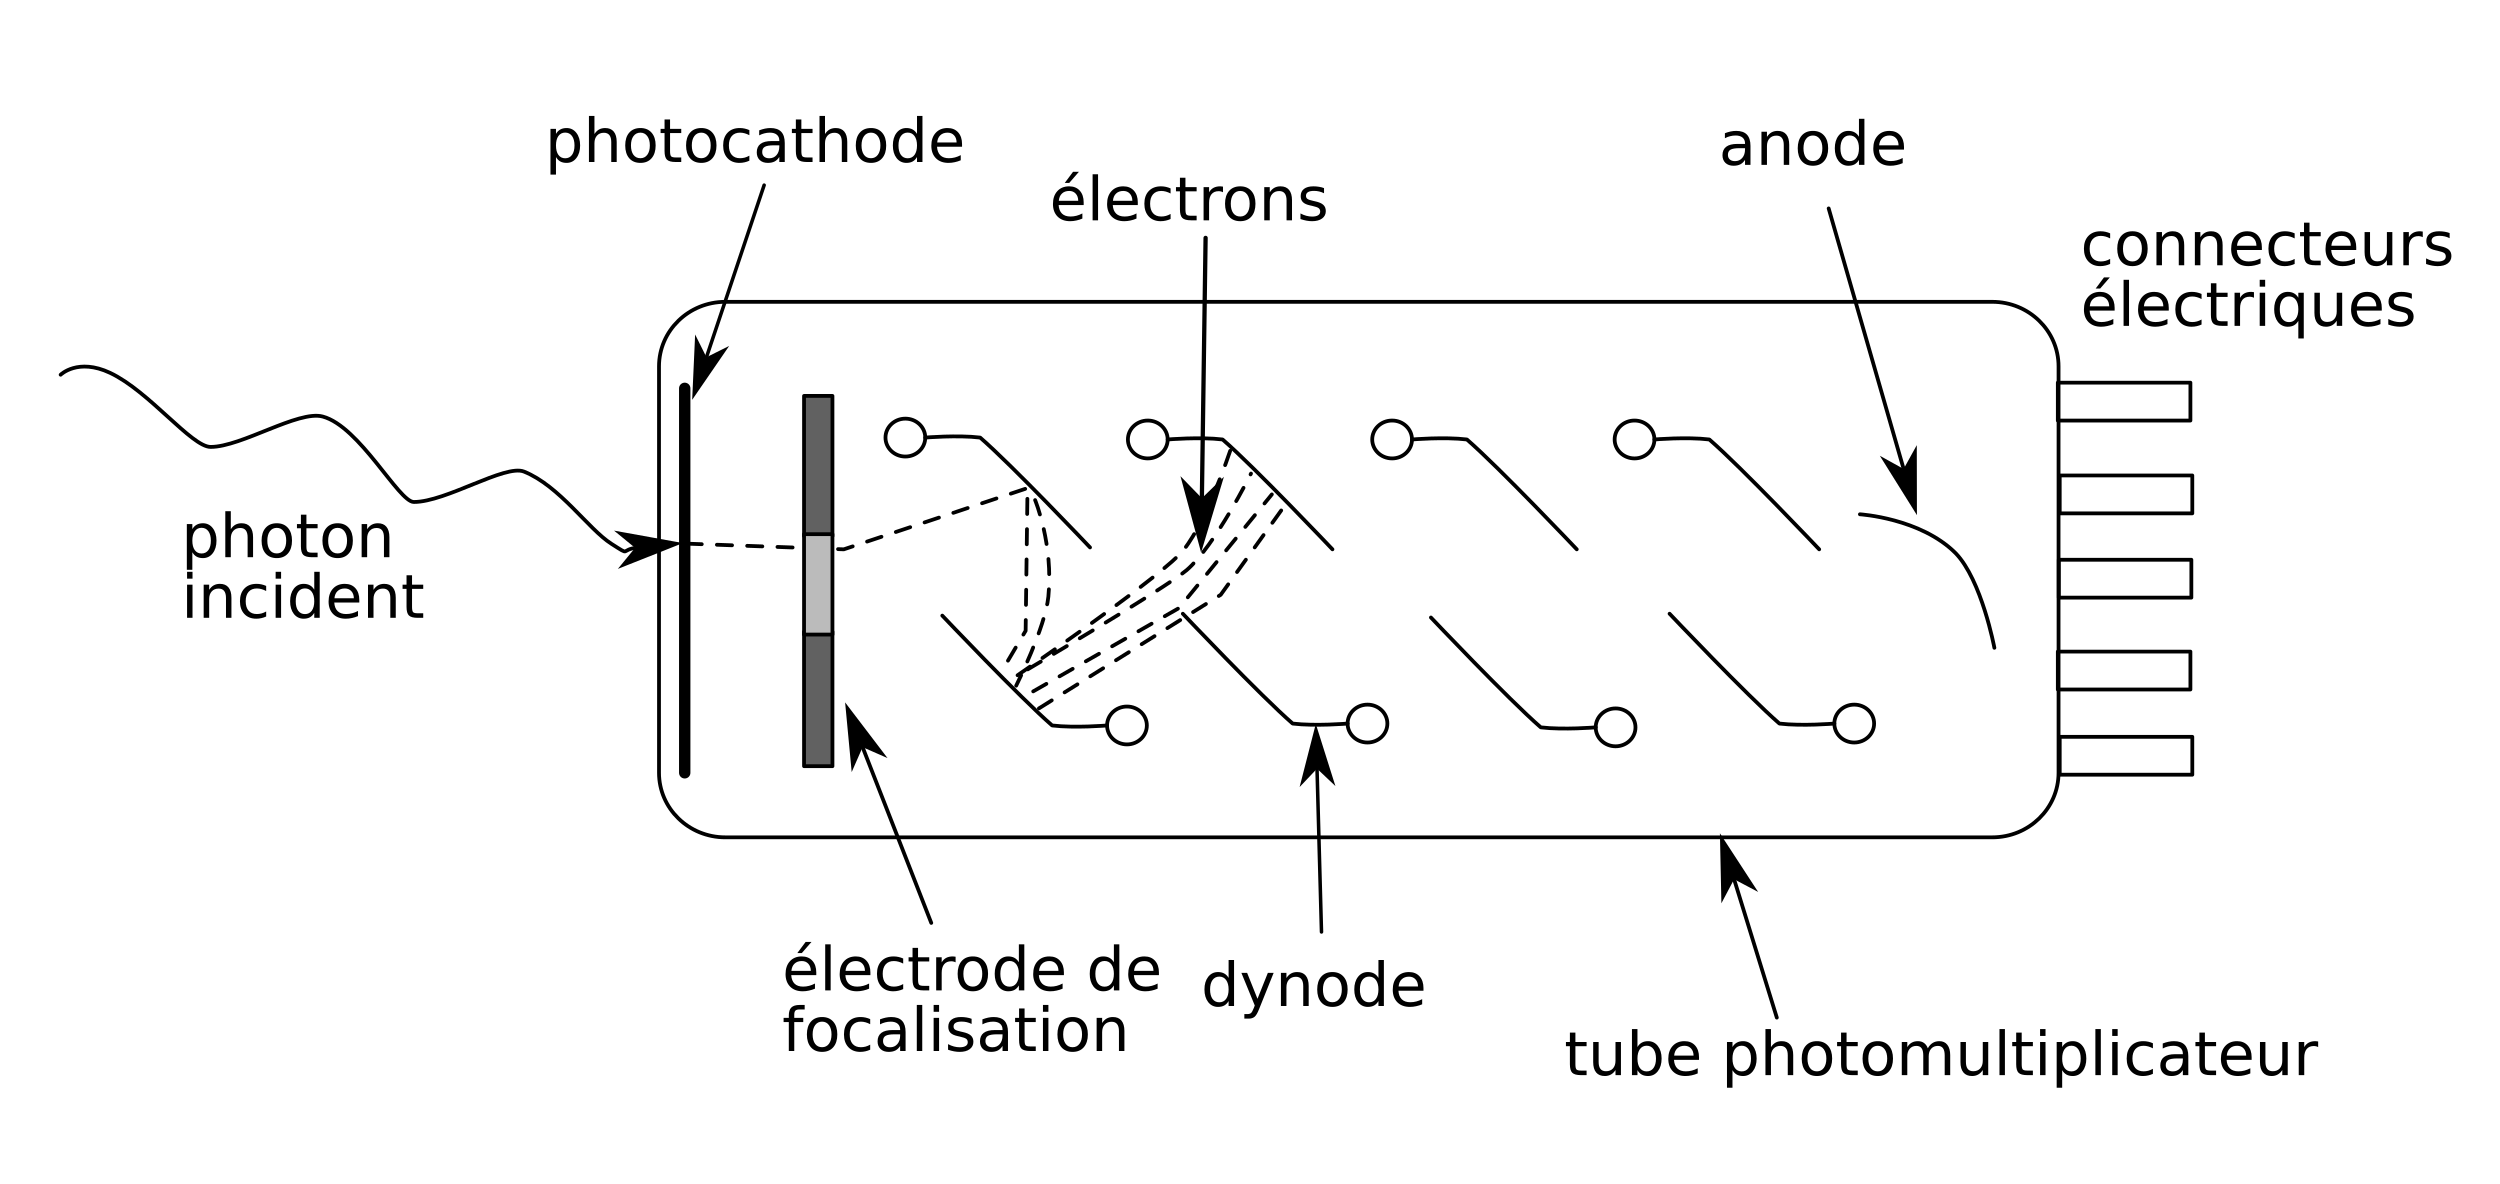
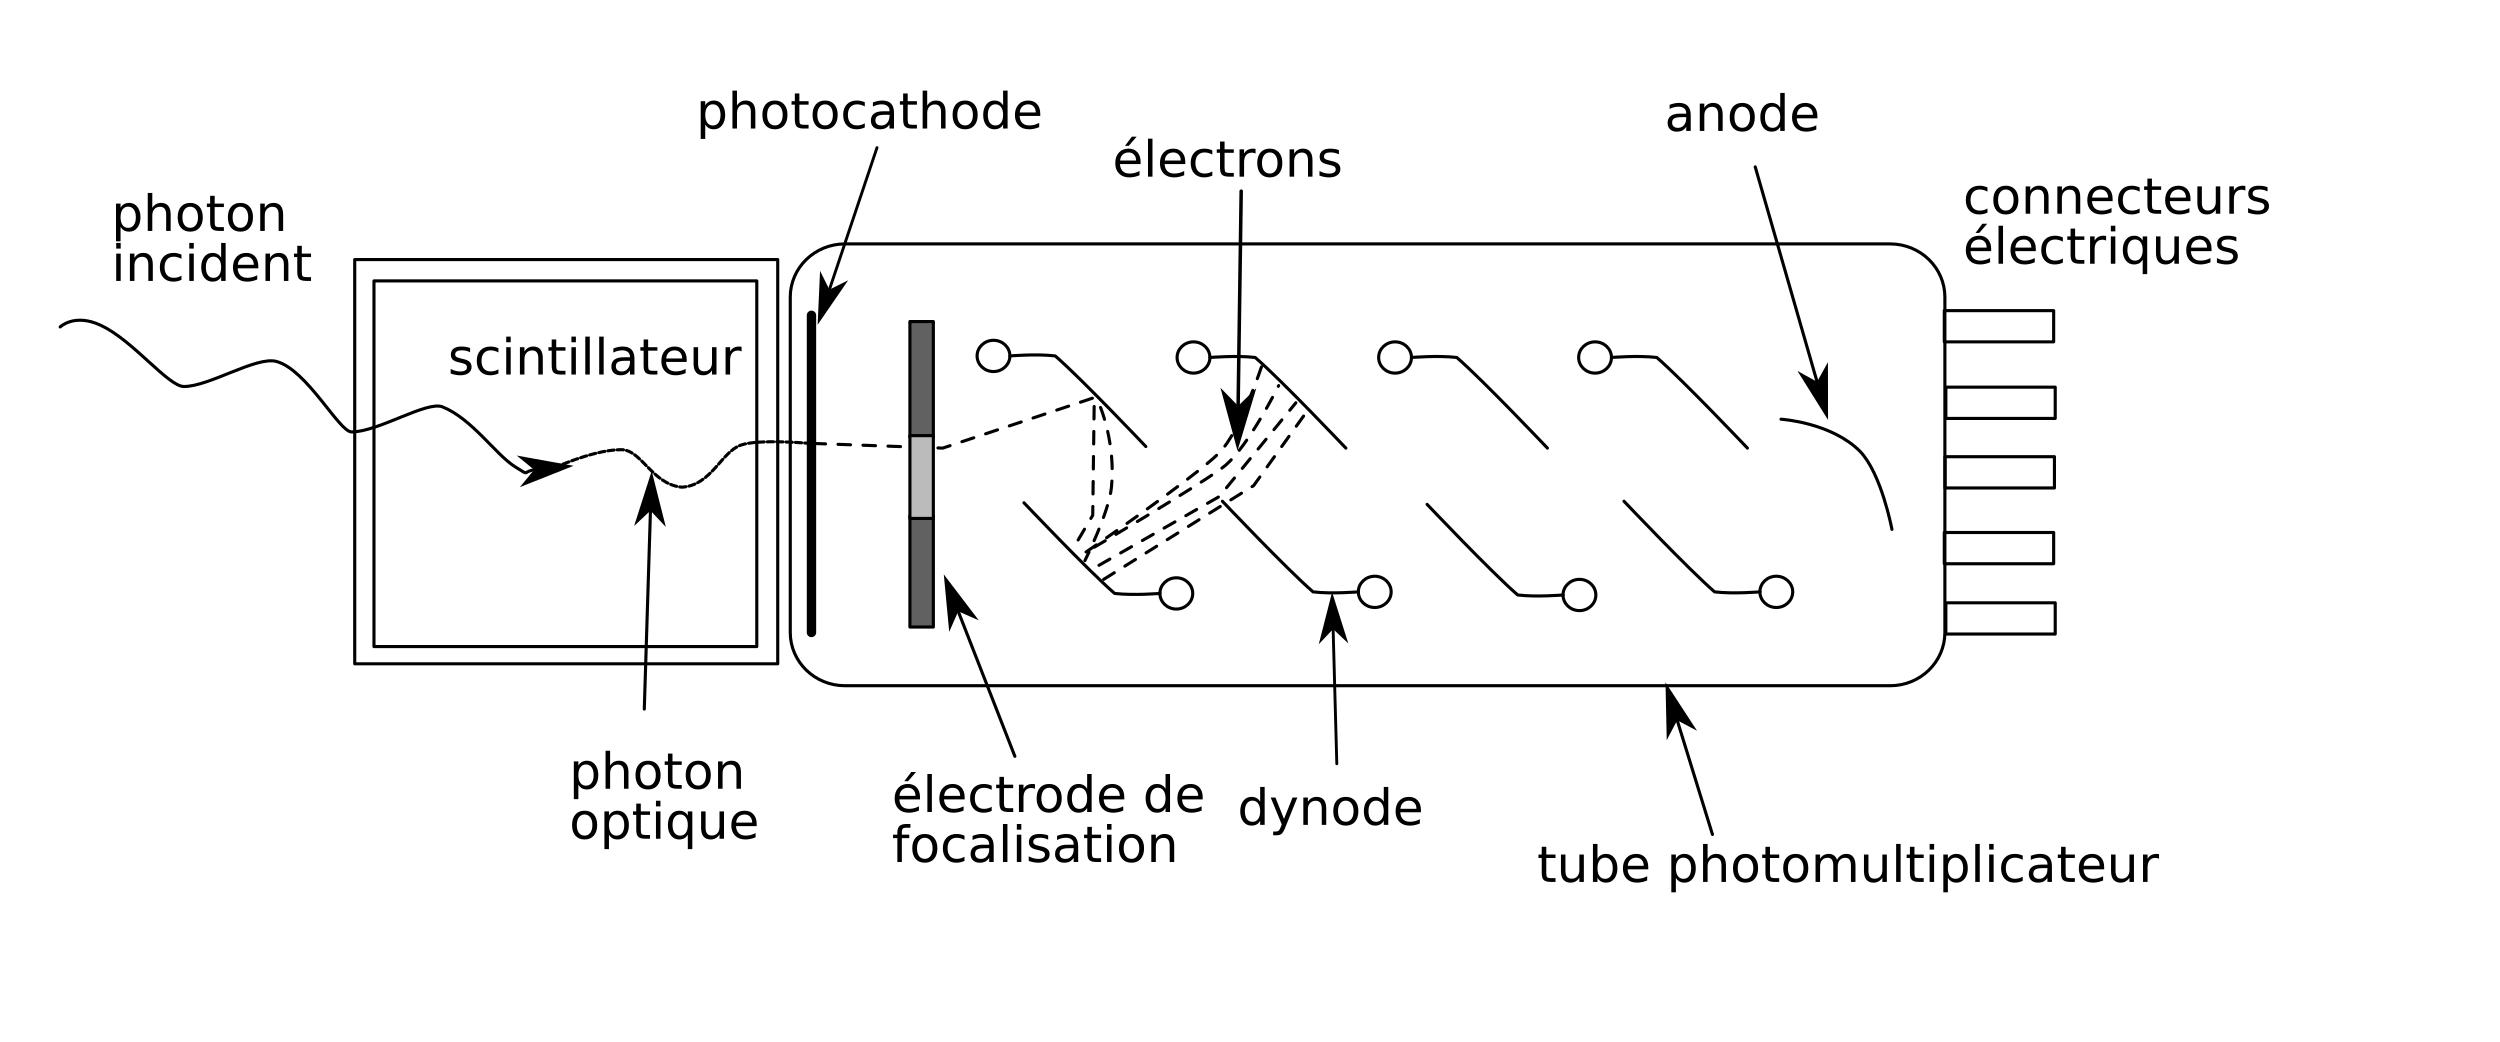
- <svg xmlns="http://www.w3.org/2000/svg" id="svg2517" width="660" height="312.5" version="1.0">
+ <svg xmlns="http://www.w3.org/2000/svg" id="svg2517" width="600pt" height="250pt" version="1.0">
  <defs id="defs2520">
    <marker orient="auto" refY="0" refX="0" id="Arrow1Lend" style="overflow:visible">
-       <path id="path4573" d="M 0,0 L 5,-5 L -12.5,0 L 5,5 L 0,0 z" style="fill-rule:evenodd;stroke:#000000;stroke-width:1pt;marker-start:none" transform="scale(-0.8,-0.8)" />
+       <path id="path4573" d="M 0,0 L 5,-5 L -12.5,0 L 5,5 L 0,0 z " style="fill-rule:evenodd;stroke:#000000;stroke-width:1pt;marker-start:none" transform="scale(-0.8,-0.8)" />
    </marker>
  </defs>
  <g id="layer4" style="display:inline">
-     <path style="fill:#644d8b;fill-opacity:1;stroke:#000000;stroke-width:0.934;stroke-linecap:round;stroke-linejoin:round;marker-end:url(#Arrow1Lend);stroke-miterlimit:4;stroke-dasharray:none;stroke-dashoffset:0;stroke-opacity:1" d="M 201.735,48.878 L 186.28,94.976" id="path3545" />
-     <path style="fill:#644d8b;fill-opacity:1;stroke:#000000;stroke-width:1.13;stroke-linecap:round;stroke-linejoin:round;marker-end:url(#Arrow1Lend);stroke-miterlimit:4;stroke-dasharray:none;stroke-dashoffset:0;stroke-opacity:1;display:inline" d="M 318.277,62.804 L 317.282,132.376" id="path1451" />
+     <path style="fill:#644d8b;fill-opacity:1;stroke:#000000;stroke-width:0.934;stroke-linecap:round;stroke-linejoin:round;marker-end:url(#Arrow1Lend);stroke-miterlimit:4;stroke-dasharray:none;stroke-dashoffset:0;stroke-opacity:1" d="M 280.64,47.252 L 265.184,93.349" id="path3545" />
+     <path style="fill:#644d8b;fill-opacity:1;stroke:#000000;stroke-width:1.13;stroke-linecap:round;stroke-linejoin:round;marker-end:url(#Arrow1Lend);stroke-miterlimit:4;stroke-dasharray:none;stroke-dashoffset:0;stroke-opacity:1;display:inline" d="M 397.182,61.178 L 396.186,130.749" id="path1451" />
  </g>
  <g id="layer5" style="display:inline">
-     <rect style="fill:none;fill-opacity:1;stroke:#000000;stroke-width:1;stroke-linecap:round;stroke-linejoin:round;stroke-miterlimit:4;stroke-dasharray:none;stroke-dashoffset:0;stroke-opacity:1;display:inline" id="rect3411" width="369.479" height="141.374" x="173.978" y="79.683" ry="17.04" rx="17.5" />
-     <path style="fill:none;fill-opacity:1;stroke:#000000;stroke-width:1;stroke-linecap:round;stroke-linejoin:round;marker-end:url(#Arrow1Lend);stroke-miterlimit:4;stroke-dasharray:none;stroke-dashoffset:0;stroke-opacity:1;display:inline" d="M 16.008,98.929 C 16.008,98.929 20.554,94.432 29.054,98.432 C 39.37,103.287 50.58,117.988 55.605,117.988 C 63.744,117.988 78.747,108.24 85.19,109.966 C 94.958,112.584 105.254,132.523 109.254,132.523 C 117.769,132.523 133.332,122.501 138.332,124.501 C 147.721,128.257 155.31,139.681 161.393,143.552 C 166.893,147.052 163.412,145.055 168.412,144.555" id="path3415" />
-     <g style="display:inline" id="g3443" transform="translate(-92.23316,20.0228)">
-       <path d="M 336.5,95.5 A 5.25,5 0 1 1 326,95.5 A 5.25,5 0 1 1 336.5,95.5 z" id="path3439" style="fill:none;fill-opacity:1;stroke:#000000;stroke-width:1;stroke-linecap:round;stroke-linejoin:round;stroke-miterlimit:4;stroke-dasharray:none;stroke-dashoffset:0;stroke-opacity:1" />
+     <rect style="fill:none;fill-opacity:1;stroke:#000000;stroke-width:1;stroke-linecap:round;stroke-linejoin:round;stroke-miterlimit:4;stroke-dasharray:none;stroke-dashoffset:0;stroke-opacity:1;display:inline" id="rect2530" width="135.361" height="129.345" x="113.511" y="83.07" />
+     <rect style="fill:none;fill-opacity:1;stroke:#000000;stroke-width:1;stroke-linecap:round;stroke-linejoin:round;stroke-miterlimit:4;stroke-dasharray:none;stroke-dashoffset:0;stroke-opacity:1;display:inline" id="rect3411" width="369.479" height="141.374" x="252.883" y="78.056" ry="17.04" rx="17.5" />
+     <path style="fill:none;fill-opacity:1;stroke:#000000;stroke-width:1;stroke-linecap:round;stroke-linejoin:round;marker-end:url(#Arrow1Lend);stroke-miterlimit:4;stroke-dasharray:none;stroke-dashoffset:0;stroke-opacity:1;display:inline" d="M 19.262,104.623 C 19.262,104.623 23.808,100.126 32.308,104.126 C 42.624,108.981 53.834,123.682 58.859,123.682 C 66.998,123.682 82.001,113.934 88.444,115.661 C 98.211,118.278 108.508,138.217 112.508,138.217 C 121.023,138.217 136.586,128.195 141.586,130.195 C 150.974,133.951 158.564,145.375 164.647,149.246 C 170.147,152.746 166.666,150.749 171.666,150.249" id="path3415" />
+     <g style="display:inline" id="g3443" transform="translate(-13.32864,18.39588)">
+       <path d="M 336.5 95.5 A 5.25 5 0 1 1  326,95.5 A 5.25 5 0 1 1  336.5 95.5 z" id="path3439" style="fill:none;fill-opacity:1;stroke:#000000;stroke-width:1;stroke-linecap:round;stroke-linejoin:round;stroke-miterlimit:4;stroke-dasharray:none;stroke-dashoffset:0;stroke-opacity:1" />
      <path id="path3441" d="M 336.5,95.5 C 336.5,95.5 345.022,94.785 351,95.5 C 359.511,102.876 380,124.5 380,124.5 L 380,124.5" style="fill:none;fill-opacity:1;stroke:#000000;stroke-width:1;stroke-linecap:round;stroke-linejoin:round;stroke-miterlimit:4;stroke-dasharray:none;stroke-dashoffset:0;stroke-opacity:1" />
    </g>
-     <g style="display:inline" id="g3450" transform="translate(-28.23316,20.5228)">
-       <path d="M 336.5,95.5 A 5.25,5 0 1 1 326,95.5 A 5.25,5 0 1 1 336.5,95.5 z" id="path3452" style="fill:none;fill-opacity:1;stroke:#000000;stroke-width:1;stroke-linecap:round;stroke-linejoin:round;stroke-miterlimit:4;stroke-dasharray:none;stroke-dashoffset:0;stroke-opacity:1" />
+     <g style="display:inline" id="g3450" transform="translate(50.67136,18.89588)">
+       <path d="M 336.5 95.5 A 5.25 5 0 1 1  326,95.5 A 5.25 5 0 1 1  336.5 95.5 z" id="path3452" style="fill:none;fill-opacity:1;stroke:#000000;stroke-width:1;stroke-linecap:round;stroke-linejoin:round;stroke-miterlimit:4;stroke-dasharray:none;stroke-dashoffset:0;stroke-opacity:1" />
      <path id="path3454" d="M 336.5,95.5 C 336.5,95.5 345.022,94.785 351,95.5 C 359.511,102.876 380,124.5 380,124.5 L 380,124.5" style="fill:none;fill-opacity:1;stroke:#000000;stroke-width:1;stroke-linecap:round;stroke-linejoin:round;stroke-miterlimit:4;stroke-dasharray:none;stroke-dashoffset:0;stroke-opacity:1" />
    </g>
-     <g style="display:inline" id="g3456" transform="translate(36.26644,20.5228)">
-       <path d="M 336.5,95.5 A 5.25,5 0 1 1 326,95.5 A 5.25,5 0 1 1 336.5,95.5 z" id="path3458" style="fill:none;fill-opacity:1;stroke:#000000;stroke-width:1;stroke-linecap:round;stroke-linejoin:round;stroke-miterlimit:4;stroke-dasharray:none;stroke-dashoffset:0;stroke-opacity:1" />
+     <g style="display:inline" id="g3456" transform="translate(115.1714,18.89588)">
+       <path d="M 336.5 95.5 A 5.25 5 0 1 1  326,95.5 A 5.25 5 0 1 1  336.5 95.5 z" id="path3458" style="fill:none;fill-opacity:1;stroke:#000000;stroke-width:1;stroke-linecap:round;stroke-linejoin:round;stroke-miterlimit:4;stroke-dasharray:none;stroke-dashoffset:0;stroke-opacity:1" />
      <path id="path3460" d="M 336.5,95.5 C 336.5,95.5 345.022,94.785 351,95.5 C 359.511,102.876 380,124.5 380,124.5 L 380,124.5" style="fill:none;fill-opacity:1;stroke:#000000;stroke-width:1;stroke-linecap:round;stroke-linejoin:round;stroke-miterlimit:4;stroke-dasharray:none;stroke-dashoffset:0;stroke-opacity:1" />
    </g>
-     <g style="display:inline" id="g3462" transform="translate(100.2664,20.5228)">
-       <path d="M 336.5,95.5 A 5.25,5 0 1 1 326,95.5 A 5.25,5 0 1 1 336.5,95.5 z" id="path3464" style="fill:none;fill-opacity:1;stroke:#000000;stroke-width:1;stroke-linecap:round;stroke-linejoin:round;stroke-miterlimit:4;stroke-dasharray:none;stroke-dashoffset:0;stroke-opacity:1" />
+     <g style="display:inline" id="g3462" transform="translate(179.1714,18.89588)">
+       <path d="M 336.5 95.5 A 5.25 5 0 1 1  326,95.5 A 5.25 5 0 1 1  336.5 95.5 z" id="path3464" style="fill:none;fill-opacity:1;stroke:#000000;stroke-width:1;stroke-linecap:round;stroke-linejoin:round;stroke-miterlimit:4;stroke-dasharray:none;stroke-dashoffset:0;stroke-opacity:1" />
      <path id="path3466" d="M 336.5,95.5 C 336.5,95.5 345.022,94.785 351,95.5 C 359.511,102.876 380,124.5 380,124.5 L 380,124.5" style="fill:none;fill-opacity:1;stroke:#000000;stroke-width:1;stroke-linecap:round;stroke-linejoin:round;stroke-miterlimit:4;stroke-dasharray:none;stroke-dashoffset:0;stroke-opacity:1" />
    </g>
-     <g style="display:inline" id="g3468" transform="matrix(-1,0,0,-1,820.7664,286.5229)">
-       <path d="M 336.5,95.5 A 5.25,5 0 1 1 326,95.5 A 5.25,5 0 1 1 336.5,95.5 z" id="path3470" style="fill:none;fill-opacity:1;stroke:#000000;stroke-width:1;stroke-linecap:round;stroke-linejoin:round;stroke-miterlimit:4;stroke-dasharray:none;stroke-dashoffset:0;stroke-opacity:1" />
+     <g style="display:inline" id="g3468" transform="matrix(-1,0,0,-1,899.6714,284.8958)">
+       <path d="M 336.5 95.5 A 5.25 5 0 1 1  326,95.5 A 5.25 5 0 1 1  336.5 95.5 z" id="path3470" style="fill:none;fill-opacity:1;stroke:#000000;stroke-width:1;stroke-linecap:round;stroke-linejoin:round;stroke-miterlimit:4;stroke-dasharray:none;stroke-dashoffset:0;stroke-opacity:1" />
      <path id="path3472" d="M 336.5,95.5 C 336.5,95.5 345.022,94.785 351,95.5 C 359.511,102.876 380,124.5 380,124.5 L 380,124.5" style="fill:none;fill-opacity:1;stroke:#000000;stroke-width:1;stroke-linecap:round;stroke-linejoin:round;stroke-miterlimit:4;stroke-dasharray:none;stroke-dashoffset:0;stroke-opacity:1" />
    </g>
-     <g style="display:inline" id="g3474" transform="matrix(-1,0,0,-1,757.7664,287.5229)">
-       <path d="M 336.5,95.5 A 5.25,5 0 1 1 326,95.5 A 5.25,5 0 1 1 336.5,95.5 z" id="path3476" style="fill:none;fill-opacity:1;stroke:#000000;stroke-width:1;stroke-linecap:round;stroke-linejoin:round;stroke-miterlimit:4;stroke-dasharray:none;stroke-dashoffset:0;stroke-opacity:1" />
+     <g style="display:inline" id="g3474" transform="matrix(-1,0,0,-1,836.6714,285.8958)">
+       <path d="M 336.5 95.5 A 5.25 5 0 1 1  326,95.5 A 5.25 5 0 1 1  336.5 95.5 z" id="path3476" style="fill:none;fill-opacity:1;stroke:#000000;stroke-width:1;stroke-linecap:round;stroke-linejoin:round;stroke-miterlimit:4;stroke-dasharray:none;stroke-dashoffset:0;stroke-opacity:1" />
      <path id="path3478" d="M 336.5,95.5 C 336.5,95.5 345.022,94.785 351,95.5 C 359.511,102.876 380,124.5 380,124.5 L 380,124.5" style="fill:none;fill-opacity:1;stroke:#000000;stroke-width:1;stroke-linecap:round;stroke-linejoin:round;stroke-miterlimit:4;stroke-dasharray:none;stroke-dashoffset:0;stroke-opacity:1" />
    </g>
-     <g style="display:inline" id="g3480" transform="matrix(-1,0,0,-1,692.2664,286.5229)">
-       <path d="M 336.5,95.5 A 5.25,5 0 1 1 326,95.5 A 5.25,5 0 1 1 336.5,95.5 z" id="path3482" style="fill:none;fill-opacity:1;stroke:#000000;stroke-width:1;stroke-linecap:round;stroke-linejoin:round;stroke-miterlimit:4;stroke-dasharray:none;stroke-dashoffset:0;stroke-opacity:1" />
+     <g style="display:inline" id="g3480" transform="matrix(-1,0,0,-1,771.1714,284.8958)">
+       <path d="M 336.5 95.5 A 5.25 5 0 1 1  326,95.5 A 5.25 5 0 1 1  336.5 95.5 z" id="path3482" style="fill:none;fill-opacity:1;stroke:#000000;stroke-width:1;stroke-linecap:round;stroke-linejoin:round;stroke-miterlimit:4;stroke-dasharray:none;stroke-dashoffset:0;stroke-opacity:1" />
      <path id="path3484" d="M 336.5,95.5 C 336.5,95.5 345.022,94.785 351,95.5 C 359.511,102.876 380,124.5 380,124.5 L 380,124.5" style="fill:none;fill-opacity:1;stroke:#000000;stroke-width:1;stroke-linecap:round;stroke-linejoin:round;stroke-miterlimit:4;stroke-dasharray:none;stroke-dashoffset:0;stroke-opacity:1" />
    </g>
-     <g style="display:inline" id="g3486" transform="matrix(-1,0,0,-1,628.7664,287.0229)">
-       <path d="M 336.5,95.5 A 5.25,5 0 1 1 326,95.5 A 5.25,5 0 1 1 336.5,95.5 z" id="path3488" style="fill:none;fill-opacity:1;stroke:#000000;stroke-width:1;stroke-linecap:round;stroke-linejoin:round;stroke-miterlimit:4;stroke-dasharray:none;stroke-dashoffset:0;stroke-opacity:1" />
+     <g style="display:inline" id="g3486" transform="matrix(-1,0,0,-1,707.6714,285.3958)">
+       <path d="M 336.5 95.5 A 5.25 5 0 1 1  326,95.5 A 5.25 5 0 1 1  336.5 95.5 z" id="path3488" style="fill:none;fill-opacity:1;stroke:#000000;stroke-width:1;stroke-linecap:round;stroke-linejoin:round;stroke-miterlimit:4;stroke-dasharray:none;stroke-dashoffset:0;stroke-opacity:1" />
      <path id="path3490" d="M 336.5,95.5 C 336.5,95.5 345.022,94.785 351,95.5 C 359.511,102.876 380,124.5 380,124.5 L 380,124.5" style="fill:none;fill-opacity:1;stroke:#000000;stroke-width:1;stroke-linecap:round;stroke-linejoin:round;stroke-miterlimit:4;stroke-dasharray:none;stroke-dashoffset:0;stroke-opacity:1" />
    </g>
-     <rect style="fill:none;fill-opacity:1;stroke:#000000;stroke-width:1;stroke-linecap:round;stroke-linejoin:round;stroke-miterlimit:4;stroke-dasharray:none;stroke-dashoffset:0;stroke-opacity:1;display:inline" id="rect3504" width="35" height="10" x="543.267" y="101.023" rx="0" ry="10" />
-     <rect style="fill:none;fill-opacity:1;stroke:#000000;stroke-width:1;stroke-linecap:round;stroke-linejoin:round;stroke-miterlimit:4;stroke-dasharray:none;stroke-dashoffset:0;stroke-opacity:1;display:inline" id="rect3506" width="35" height="10" x="543.767" y="125.523" rx="0" ry="10" />
-     <rect style="fill:none;fill-opacity:1;stroke:#000000;stroke-width:1;stroke-linecap:round;stroke-linejoin:round;stroke-miterlimit:4;stroke-dasharray:none;stroke-dashoffset:0;stroke-opacity:1;display:inline" id="rect3508" width="35" height="10" x="543.517" y="147.773" rx="0" ry="10" />
-     <rect style="fill:none;fill-opacity:1;stroke:#000000;stroke-width:1;stroke-linecap:round;stroke-linejoin:round;stroke-miterlimit:4;stroke-dasharray:none;stroke-dashoffset:0;stroke-opacity:1;display:inline" id="rect3510" width="35" height="10" x="543.267" y="172.023" rx="0" ry="10" />
-     <rect style="fill:none;fill-opacity:1;stroke:#000000;stroke-width:1;stroke-linecap:round;stroke-linejoin:round;stroke-miterlimit:4;stroke-dasharray:none;stroke-dashoffset:0;stroke-opacity:1;display:inline" id="rect3512" width="35" height="10" x="543.767" y="194.523" rx="0" ry="10" />
-     <path style="fill:none;fill-opacity:1;stroke:#000000;stroke-width:1;stroke-linecap:round;stroke-linejoin:round;stroke-miterlimit:4;stroke-dasharray:4, 4;stroke-dashoffset:0;stroke-opacity:1;display:inline" d="M 181.267,143.523 L 222.767,145.023 L 270.767,129.023 L 271.267,128.523 L 270.767,166.523 L 264.267,177.523" id="path4401" />
-     <path style="fill:none;fill-opacity:1;stroke:#000000;stroke-width:1;stroke-linecap:round;stroke-linejoin:round;stroke-miterlimit:4;stroke-dasharray:4, 4;stroke-dashoffset:0;stroke-opacity:1;display:inline" d="M 324.767,119.023 C 324.767,119.023 317.825,139.965 311.267,146.523 C 303.132,154.657 268.267,178.523 268.267,178.523 C 268.267,178.523 307.573,155.403 313.267,150.523 C 320.806,144.061 330.267,125.023 330.267,125.023" id="path4585" />
-     <path style="fill:none;fill-opacity:1;stroke:#000000;stroke-width:1;stroke-linecap:round;stroke-linejoin:round;stroke-miterlimit:4;stroke-dasharray:4, 4;stroke-dashoffset:0;stroke-opacity:1;display:inline" d="M 274.267,187.023 L 322.267,157.023 L 338.767,134.023" id="path4589" />
-     <path style="fill:none;fill-opacity:1;stroke:#000000;stroke-width:1;stroke-linecap:round;stroke-linejoin:round;stroke-miterlimit:4;stroke-dasharray:4, 4;stroke-dashoffset:0;stroke-opacity:1;display:inline" d="M 273.267,132.023 C 273.267,132.023 278.143,143.763 276.767,157.523 C 275.953,165.657 268.267,181.023 268.267,181.023" id="path4583" />
-     <path style="fill:none;fill-opacity:1;stroke:#000000;stroke-width:1;stroke-linecap:round;stroke-linejoin:round;stroke-miterlimit:4;stroke-dasharray:4, 4;stroke-dashoffset:0;stroke-opacity:1;display:inline" d="M 272.767,182.523 L 311.267,160.523 L 335.767,130.523" id="path4587" />
-     <rect style="fill:#616161;fill-opacity:1;stroke:#000000;stroke-width:1;stroke-linecap:round;stroke-linejoin:round;stroke-miterlimit:4;stroke-dasharray:none;stroke-dashoffset:0;stroke-opacity:1;display:inline" id="rect6358" width="7.5" height="37" x="212.267" y="104.523" />
-     <path style="fill:none;fill-opacity:1;stroke:#000000;stroke-width:3;stroke-linecap:round;stroke-linejoin:round;stroke-miterlimit:4;stroke-dasharray:none;stroke-dashoffset:0;stroke-opacity:1;display:inline" d="M 180.767,102.523 L 180.767,204.023" id="path5483" />
-     <rect style="fill:#616161;fill-opacity:1;stroke:#000000;stroke-width:1;stroke-linecap:round;stroke-linejoin:round;stroke-miterlimit:4;stroke-dasharray:none;stroke-dashoffset:0;stroke-opacity:1;display:inline" id="rect6366" width="7.5" height="35.5" x="212.267" y="166.773" />
-     <path style="fill:#bbbbbb;fill-opacity:1;stroke:#000000;stroke-width:1;stroke-linecap:round;stroke-linejoin:round;marker-end:url(#Arrow1Lend);stroke-miterlimit:4;stroke-dasharray:none;stroke-dashoffset:0;stroke-opacity:1;display:inline" d="M 245.854,243.648 L 227.454,196.549" id="path6372" />
-     <path style="fill:#bbbbbb;fill-opacity:1;stroke:#000000;stroke-width:1;stroke-linecap:round;stroke-linejoin:round;marker-end:url(#Arrow1Lend);stroke-miterlimit:4;stroke-dasharray:none;stroke-dashoffset:0;stroke-opacity:1;display:inline" d="M 469.08,268.65 L 457.58,231.4" id="path6374" />
-     <path style="fill:#bbbbbb;fill-opacity:1;stroke:#000000;stroke-width:1;stroke-linecap:round;stroke-linejoin:round;marker-end:url(#Arrow1Lend);stroke-miterlimit:4;stroke-dasharray:none;stroke-dashoffset:0;stroke-opacity:1;display:inline" d="M 482.767,55.023 L 502.767,124.523" id="path6376" />
-     <path style="fill:none;fill-opacity:1;stroke:#000000;stroke-width:1;stroke-linecap:round;stroke-linejoin:round;stroke-miterlimit:4;stroke-dasharray:none;stroke-dashoffset:0;stroke-opacity:1;display:inline" d="M 491.017,135.773 C 491.017,135.773 507.017,136.773 516.267,146.023 C 523.17,153.118 526.517,171.023 526.517,171.023" id="path6378" />
-     <rect style="fill:#bbbbbb;fill-opacity:1;stroke:#000000;stroke-width:1;stroke-linecap:round;stroke-linejoin:round;stroke-miterlimit:4;stroke-dasharray:none;stroke-dashoffset:0;stroke-opacity:1;display:inline" id="rect6368" width="7.5" height="26.5" x="212.267" y="141.023" />
-     <text xml:space="preserve" style="font-size:16px;font-style:normal;font-variant:normal;font-weight:normal;font-stretch:normal;text-align:start;line-height:100%;letter-spacing:normal;text-anchor:start;fill:#000000;fill-opacity:1;fill-rule:nonzero;stroke:none;stroke-width:1px;stroke-linecap:butt;stroke-linejoin:miter;marker:none;stroke-miterlimit:4;stroke-dasharray:none;stroke-dashoffset:0;stroke-opacity:1;visibility:visible;display:inline;overflow:visible;font-family:Bitstream Vera Sans" x="47.873" y="147.106" id="text3417">
-       <tspan x="47.873" y="147.106" id="tspan3421">photon</tspan>
-       <tspan x="47.873" y="163.106" id="tspan2239">incident</tspan>
+     <rect style="fill:none;fill-opacity:1;stroke:#000000;stroke-width:1;stroke-linecap:round;stroke-linejoin:round;stroke-miterlimit:4;stroke-dasharray:none;stroke-dashoffset:0;stroke-opacity:1;display:inline" id="rect3504" width="35" height="10" x="622.171" y="99.396" rx="0" ry="10" />
+     <rect style="fill:none;fill-opacity:1;stroke:#000000;stroke-width:1;stroke-linecap:round;stroke-linejoin:round;stroke-miterlimit:4;stroke-dasharray:none;stroke-dashoffset:0;stroke-opacity:1;display:inline" id="rect3506" width="35" height="10" x="622.671" y="123.896" rx="0" ry="10" />
+     <rect style="fill:none;fill-opacity:1;stroke:#000000;stroke-width:1;stroke-linecap:round;stroke-linejoin:round;stroke-miterlimit:4;stroke-dasharray:none;stroke-dashoffset:0;stroke-opacity:1;display:inline" id="rect3508" width="35" height="10" x="622.421" y="146.146" rx="0" ry="10" />
+     <rect style="fill:none;fill-opacity:1;stroke:#000000;stroke-width:1;stroke-linecap:round;stroke-linejoin:round;stroke-miterlimit:4;stroke-dasharray:none;stroke-dashoffset:0;stroke-opacity:1;display:inline" id="rect3510" width="35" height="10" x="622.171" y="170.396" rx="0" ry="10" />
+     <rect style="fill:none;fill-opacity:1;stroke:#000000;stroke-width:1;stroke-linecap:round;stroke-linejoin:round;stroke-miterlimit:4;stroke-dasharray:none;stroke-dashoffset:0;stroke-opacity:1;display:inline" id="rect3512" width="35" height="10" x="622.671" y="192.896" rx="0" ry="10" />
+     <path style="fill:none;fill-opacity:1;stroke:#000000;stroke-width:1;stroke-linecap:round;stroke-linejoin:round;stroke-miterlimit:4;stroke-dasharray:2, 1;stroke-dashoffset:0;stroke-opacity:1;display:inline" d="M 174.671,150.896 C 174.671,150.896 189.119,143.916 198.671,143.896 C 205.24,143.742 208.658,155.031 218.171,155.896 C 227.671,155.396 230.807,144.517 237.171,142.396 C 243.171,140.396 259.171,141.896 259.171,141.896 L 259.171,141.896" id="path3524" />
+     <path style="fill:none;fill-opacity:1;stroke:#000000;stroke-width:1;stroke-linecap:round;stroke-linejoin:round;stroke-miterlimit:4;stroke-dasharray:4, 4;stroke-dashoffset:0;stroke-opacity:1;display:inline" d="M 260.171,141.896 L 301.671,143.396 L 349.671,127.396 L 350.171,126.896 L 349.671,164.896 L 343.171,175.896" id="path4401" />
+     <path style="fill:none;fill-opacity:1;stroke:#000000;stroke-width:1;stroke-linecap:round;stroke-linejoin:round;stroke-miterlimit:4;stroke-dasharray:4, 4;stroke-dashoffset:0;stroke-opacity:1;display:inline" d="M 403.671,117.396 C 403.671,117.396 396.73,138.338 390.171,144.896 C 382.037,153.03 347.171,176.896 347.171,176.896 C 347.171,176.896 386.477,153.777 392.171,148.896 C 399.71,142.434 409.171,123.396 409.171,123.396" id="path4585" />
+     <path style="fill:none;fill-opacity:1;stroke:#000000;stroke-width:1;stroke-linecap:round;stroke-linejoin:round;stroke-miterlimit:4;stroke-dasharray:4, 4;stroke-dashoffset:0;stroke-opacity:1;display:inline" d="M 353.171,185.396 L 401.171,155.396 L 417.671,132.396" id="path4589" />
+     <path style="fill:none;fill-opacity:1;stroke:#000000;stroke-width:1;stroke-linecap:round;stroke-linejoin:round;stroke-miterlimit:4;stroke-dasharray:4, 4;stroke-dashoffset:0;stroke-opacity:1;display:inline" d="M 352.171,130.396 C 352.171,130.396 357.047,142.136 355.671,155.896 C 354.858,164.03 347.171,179.396 347.171,179.396" id="path4583" />
+     <path style="fill:none;fill-opacity:1;stroke:#000000;stroke-width:1;stroke-linecap:round;stroke-linejoin:round;stroke-miterlimit:4;stroke-dasharray:4, 4;stroke-dashoffset:0;stroke-opacity:1;display:inline" d="M 351.671,180.896 L 390.171,158.896 L 414.671,128.896" id="path4587" />
+     <rect style="fill:none;fill-opacity:1;stroke:#000000;stroke-width:1;stroke-linecap:round;stroke-linejoin:round;stroke-miterlimit:4;stroke-dasharray:none;stroke-dashoffset:0;stroke-opacity:1;display:inline" id="rect4607" width="122.5" height="117" x="119.671" y="89.896" ry="0" />
+     <rect style="fill:#616161;fill-opacity:1;stroke:#000000;stroke-width:1;stroke-linecap:round;stroke-linejoin:round;stroke-miterlimit:4;stroke-dasharray:none;stroke-dashoffset:0;stroke-opacity:1;display:inline" id="rect6358" width="7.5" height="37" x="291.171" y="102.896" />
+     <path style="fill:none;fill-opacity:1;stroke:#000000;stroke-width:3;stroke-linecap:round;stroke-linejoin:round;stroke-miterlimit:4;stroke-dasharray:none;stroke-dashoffset:0;stroke-opacity:1;display:inline" d="M 259.671,100.896 L 259.671,202.396" id="path5483" />
+     <rect style="fill:#616161;fill-opacity:1;stroke:#000000;stroke-width:1;stroke-linecap:round;stroke-linejoin:round;stroke-miterlimit:4;stroke-dasharray:none;stroke-dashoffset:0;stroke-opacity:1;display:inline" id="rect6366" width="7.5" height="35.5" x="291.171" y="165.146" />
+     <path style="fill:#bbbbbb;fill-opacity:1;stroke:#000000;stroke-width:1;stroke-linecap:round;stroke-linejoin:round;marker-end:url(#Arrow1Lend);stroke-miterlimit:4;stroke-dasharray:none;stroke-dashoffset:0;stroke-opacity:1;display:inline" d="M 206.171,226.896 L 208.171,162.646" id="path6370" />
+     <path style="fill:#bbbbbb;fill-opacity:1;stroke:#000000;stroke-width:1;stroke-linecap:round;stroke-linejoin:round;marker-end:url(#Arrow1Lend);stroke-miterlimit:4;stroke-dasharray:none;stroke-dashoffset:0;stroke-opacity:1;display:inline" d="M 324.759,242.021 L 306.358,194.922" id="path6372" />
+     <path style="fill:#bbbbbb;fill-opacity:1;stroke:#000000;stroke-width:1;stroke-linecap:round;stroke-linejoin:round;marker-end:url(#Arrow1Lend);stroke-miterlimit:4;stroke-dasharray:none;stroke-dashoffset:0;stroke-opacity:1;display:inline" d="M 547.985,267.023 L 536.485,229.773" id="path6374" />
+     <path style="fill:#bbbbbb;fill-opacity:1;stroke:#000000;stroke-width:1;stroke-linecap:round;stroke-linejoin:round;marker-end:url(#Arrow1Lend);stroke-miterlimit:4;stroke-dasharray:none;stroke-dashoffset:0;stroke-opacity:1;display:inline" d="M 561.671,53.396 L 581.671,122.896" id="path6376" />
+     <path style="fill:none;fill-opacity:1;stroke:#000000;stroke-width:1;stroke-linecap:round;stroke-linejoin:round;stroke-miterlimit:4;stroke-dasharray:none;stroke-dashoffset:0;stroke-opacity:1;display:inline" d="M 569.921,134.146 C 569.921,134.146 585.921,135.146 595.171,144.396 C 602.075,151.491 605.421,169.396 605.421,169.396" id="path6378" />
+     <rect style="fill:#bbbbbb;fill-opacity:1;stroke:#000000;stroke-width:1;stroke-linecap:round;stroke-linejoin:round;stroke-miterlimit:4;stroke-dasharray:none;stroke-dashoffset:0;stroke-opacity:1;display:inline" id="rect6368" width="7.5" height="26.5" x="291.171" y="139.396" />
+     <text xml:space="preserve" style="font-size:16px;font-style:normal;font-variant:normal;font-weight:normal;font-stretch:normal;text-align:start;line-height:100%;letter-spacing:normal;writing-mode:lr-tb;text-anchor:start;color:#000000;fill:#000000;fill-opacity:1;fill-rule:nonzero;stroke:none;stroke-width:1px;stroke-linecap:butt;stroke-linejoin:miter;marker:none;marker-start:none;marker-mid:none;marker-end:none;stroke-miterlimit:4;stroke-dasharray:none;stroke-dashoffset:0;stroke-opacity:1;visibility:visible;display:inline;overflow:visible;font-family:Bitstream Vera Sans" x="35.671" y="73.896" id="text3417">
+       <tspan x="35.671" y="73.896" id="tspan3421">photon</tspan>
+       <tspan x="35.671" y="89.896" id="tspan2239">incident</tspan>
    </text>
-     <text xml:space="preserve" style="font-size:16px;font-style:normal;font-variant:normal;font-weight:normal;font-stretch:normal;text-indent:0pt;text-align:start;text-decoration:none;line-height:100%;letter-spacing:normal;word-spacing:normal;text-transform:none;direction:ltr;text-anchor:start;fill:#000000;fill-opacity:1;fill-rule:nonzero;stroke:none;stroke-width:1px;stroke-linecap:butt;stroke-linejoin:miter;marker:none;stroke-miterlimit:4;stroke-dasharray:none;stroke-dashoffset:0;stroke-opacity:1;visibility:visible;display:inline;overflow:visible;font-family:Bitstream Vera Sans" x="143.87" y="42.769" id="text3427">
-       <tspan id="tspan3429" x="143.87" y="42.769">photocathode</tspan>
+     <text xml:space="preserve" style="font-size:16px;font-style:normal;font-variant:normal;font-weight:normal;font-stretch:normal;text-indent:0;text-align:start;text-decoration:none;line-height:100%;letter-spacing:normal;word-spacing:normal;text-transform:none;direction:ltr;block-progression:tb;writing-mode:lr-tb;text-anchor:start;color:#000000;fill:#000000;fill-opacity:1;fill-rule:nonzero;stroke:none;stroke-width:1px;stroke-linecap:butt;stroke-linejoin:miter;marker:none;marker-start:none;marker-mid:none;marker-end:none;stroke-miterlimit:4;stroke-dasharray:none;stroke-dashoffset:0;stroke-opacity:1;visibility:visible;display:inline;overflow:visible;font-family:Bitstream Vera Sans" x="222.775" y="41.142" id="text3427">
+       <tspan id="tspan3429" x="222.775" y="41.142">photocathode</tspan>
    </text>
-     <text xml:space="preserve" style="font-size:16px;font-style:normal;font-variant:normal;font-weight:normal;font-stretch:normal;text-indent:0pt;text-align:start;text-decoration:none;line-height:100%;letter-spacing:normal;word-spacing:normal;text-transform:none;direction:ltr;text-anchor:start;fill:#000000;fill-opacity:1;fill-rule:nonzero;stroke:none;stroke-width:1px;stroke-linecap:butt;stroke-linejoin:miter;marker:none;stroke-miterlimit:4;stroke-dasharray:none;stroke-dashoffset:0;stroke-opacity:1;visibility:visible;display:inline;overflow:visible;font-family:Bitstream Vera Sans" x="206.497" y="261.463" id="text3492">
-       <tspan x="206.497" y="261.463" id="tspan2247">électrode de </tspan>
-       <tspan x="206.497" y="277.463" id="tspan2255">focalisation</tspan>
+     <text xml:space="preserve" style="font-size:16px;font-style:normal;font-variant:normal;font-weight:normal;font-stretch:normal;text-indent:0;text-align:start;text-decoration:none;line-height:100%;letter-spacing:normal;word-spacing:normal;text-transform:none;direction:ltr;block-progression:tb;writing-mode:lr-tb;text-anchor:start;color:#000000;fill:#000000;fill-opacity:1;fill-rule:nonzero;stroke:none;stroke-width:1px;stroke-linecap:butt;stroke-linejoin:miter;marker:none;marker-start:none;marker-mid:none;marker-end:none;stroke-miterlimit:4;stroke-dasharray:none;stroke-dashoffset:0;stroke-opacity:1;visibility:visible;display:inline;overflow:visible;font-family:Bitstream Vera Sans" x="285.402" y="259.836" id="text3492">
+       <tspan x="285.402" y="259.836" id="tspan2247">électrode de </tspan>
+       <tspan x="285.402" y="275.836" id="tspan2255">focalisation</tspan>
    </text>
-     <text xml:space="preserve" style="font-size:16px;font-style:normal;font-variant:normal;font-weight:normal;font-stretch:normal;text-indent:0pt;text-align:start;text-decoration:none;line-height:100%;letter-spacing:normal;word-spacing:normal;text-transform:none;direction:ltr;text-anchor:start;fill:#000000;fill-opacity:1;fill-rule:nonzero;stroke:none;stroke-width:1px;stroke-linecap:butt;stroke-linejoin:miter;marker:none;stroke-miterlimit:4;stroke-dasharray:none;stroke-dashoffset:0;stroke-opacity:1;visibility:visible;display:inline;overflow:visible;font-family:Bitstream Vera Sans" x="549.266" y="70.023" id="text3498">
-       <tspan x="549.266" y="70.023" id="tspan3514">connecteurs</tspan>
-       <tspan x="549.266" y="86.023" id="tspan2243">électriques</tspan>
+     <text xml:space="preserve" style="font-size:16px;font-style:normal;font-variant:normal;font-weight:normal;font-stretch:normal;text-indent:0;text-align:start;text-decoration:none;line-height:100%;letter-spacing:normal;word-spacing:normal;text-transform:none;direction:ltr;block-progression:tb;writing-mode:lr-tb;text-anchor:start;color:#000000;fill:#000000;fill-opacity:1;fill-rule:nonzero;stroke:none;stroke-width:1px;stroke-linecap:butt;stroke-linejoin:miter;marker:none;marker-start:none;marker-mid:none;marker-end:none;stroke-miterlimit:4;stroke-dasharray:none;stroke-dashoffset:0;stroke-opacity:1;visibility:visible;display:inline;overflow:visible;font-family:Bitstream Vera Sans" x="628.171" y="68.396" id="text3498">
+       <tspan x="628.171" y="68.396" id="tspan3514">connecteurs</tspan>
+       <tspan x="628.171" y="84.396" id="tspan2243">électriques</tspan>
    </text>
-     <text xml:space="preserve" style="font-size:16px;font-style:normal;font-variant:normal;font-weight:normal;font-stretch:normal;text-indent:0pt;text-align:start;text-decoration:none;line-height:100%;letter-spacing:normal;word-spacing:normal;text-transform:none;direction:ltr;text-anchor:start;fill:#000000;fill-opacity:1;fill-rule:nonzero;stroke:none;stroke-width:1px;stroke-linecap:butt;stroke-linejoin:miter;marker:none;stroke-miterlimit:4;stroke-dasharray:none;stroke-dashoffset:0;stroke-opacity:1;visibility:visible;display:inline;overflow:visible;font-family:Bitstream Vera Sans" x="453.766" y="43.523" id="text3516">
-       <tspan id="tspan3518" x="453.766" y="43.523">anode</tspan>
+     <text xml:space="preserve" style="font-size:16px;font-style:normal;font-variant:normal;font-weight:normal;font-stretch:normal;text-indent:0;text-align:start;text-decoration:none;line-height:100%;letter-spacing:normal;word-spacing:normal;text-transform:none;direction:ltr;block-progression:tb;writing-mode:lr-tb;text-anchor:start;color:#000000;fill:#000000;fill-opacity:1;fill-rule:nonzero;stroke:none;stroke-width:1px;stroke-linecap:butt;stroke-linejoin:miter;marker:none;marker-start:none;marker-mid:none;marker-end:none;stroke-miterlimit:4;stroke-dasharray:none;stroke-dashoffset:0;stroke-opacity:1;visibility:visible;display:inline;overflow:visible;font-family:Bitstream Vera Sans" x="532.671" y="41.896" id="text3516">
+       <tspan id="tspan3518" x="532.671" y="41.896">anode</tspan>
    </text>
-     <text xml:space="preserve" style="font-size:16px;font-style:normal;font-variant:normal;font-weight:normal;font-stretch:normal;text-indent:0pt;text-align:start;text-decoration:none;line-height:100%;letter-spacing:normal;word-spacing:normal;text-transform:none;direction:ltr;text-anchor:start;fill:#000000;fill-opacity:1;fill-rule:nonzero;stroke:none;stroke-width:1px;stroke-linecap:butt;stroke-linejoin:miter;marker:none;stroke-miterlimit:4;stroke-dasharray:none;stroke-dashoffset:0;stroke-opacity:1;visibility:visible;display:inline;overflow:visible;font-family:Bitstream Vera Sans" x="412.968" y="283.836" id="text3520">
-       <tspan id="tspan3522" x="412.968" y="283.836">tube photomultiplicateur</tspan>
+     <text xml:space="preserve" style="font-size:16px;font-style:normal;font-variant:normal;font-weight:normal;font-stretch:normal;text-indent:0;text-align:start;text-decoration:none;line-height:100%;letter-spacing:normal;word-spacing:normal;text-transform:none;direction:ltr;block-progression:tb;writing-mode:lr-tb;text-anchor:start;color:#000000;fill:#000000;fill-opacity:1;fill-rule:nonzero;stroke:none;stroke-width:1px;stroke-linecap:butt;stroke-linejoin:miter;marker:none;marker-start:none;marker-mid:none;marker-end:none;stroke-miterlimit:4;stroke-dasharray:none;stroke-dashoffset:0;stroke-opacity:1;visibility:visible;display:inline;overflow:visible;font-family:Bitstream Vera Sans" x="491.873" y="282.209" id="text3520">
+       <tspan id="tspan3522" x="491.873" y="282.209">tube photomultiplicateur</tspan>
    </text>
-     <text xml:space="preserve" style="font-size:16px;font-style:normal;font-variant:normal;font-weight:normal;font-stretch:normal;text-indent:0pt;text-align:start;text-decoration:none;line-height:100%;letter-spacing:normal;word-spacing:normal;text-transform:none;direction:ltr;text-anchor:start;fill:#000000;fill-opacity:1;fill-rule:nonzero;stroke:none;stroke-width:1px;stroke-linecap:butt;stroke-linejoin:miter;marker:none;stroke-miterlimit:4;stroke-dasharray:none;stroke-dashoffset:0;stroke-opacity:1;visibility:visible;display:inline;overflow:visible;font-family:Bitstream Vera Sans" x="277.091" y="58.161" id="text1447">
-       <tspan id="tspan1449" x="277.091" y="58.161">électrons</tspan>
+     <text xml:space="preserve" style="font-size:16px;font-style:normal;font-variant:normal;font-weight:normal;font-stretch:normal;text-indent:0;text-align:start;text-decoration:none;line-height:100%;letter-spacing:normal;word-spacing:normal;text-transform:none;direction:ltr;block-progression:tb;writing-mode:lr-tb;text-anchor:start;color:#000000;fill:#000000;fill-opacity:1;fill-rule:nonzero;stroke:none;stroke-width:1px;stroke-linecap:butt;stroke-linejoin:miter;marker:none;marker-start:none;marker-mid:none;marker-end:none;stroke-miterlimit:4;stroke-dasharray:none;stroke-dashoffset:0;stroke-opacity:1;visibility:visible;display:inline;overflow:visible;font-family:Bitstream Vera Sans" x="143.339" y="119.861" id="text3431">
+       <tspan id="tspan3433" x="143.339" y="119.861">scintillateur</tspan>
    </text>
-     <path style="fill:#bbbbbb;fill-opacity:1;stroke:#000000;stroke-width:0.931;stroke-linecap:round;stroke-linejoin:round;marker-end:url(#Arrow1Lend);stroke-miterlimit:4;stroke-dasharray:none;stroke-dashoffset:0;stroke-opacity:1;display:inline" d="M 348.875,246.037 L 347.675,202.224" id="path1453" />
-     <text xml:space="preserve" style="font-size:16px;font-style:normal;font-variant:normal;font-weight:normal;font-stretch:normal;text-indent:0pt;text-align:start;text-decoration:none;line-height:100%;letter-spacing:normal;word-spacing:normal;text-transform:none;direction:ltr;text-anchor:start;fill:#000000;fill-opacity:1;fill-rule:nonzero;stroke:none;stroke-width:1px;stroke-linecap:butt;stroke-linejoin:miter;marker:none;stroke-miterlimit:4;stroke-dasharray:none;stroke-dashoffset:0;stroke-opacity:1;visibility:visible;display:inline;overflow:visible;font-family:Bitstream Vera Sans" x="317.085" y="265.591" id="text1455">
-       <tspan id="tspan1457" x="317.085" y="265.591">dynode</tspan>
+     <text xml:space="preserve" style="font-size:16px;font-style:normal;font-variant:normal;font-weight:normal;font-stretch:normal;text-indent:0;text-align:start;text-decoration:none;line-height:100%;letter-spacing:normal;word-spacing:normal;text-transform:none;direction:ltr;block-progression:tb;writing-mode:lr-tb;text-anchor:start;color:#000000;fill:#000000;fill-opacity:1;fill-rule:nonzero;stroke:none;stroke-width:1px;stroke-linecap:butt;stroke-linejoin:miter;marker:none;marker-start:none;marker-mid:none;marker-end:none;stroke-miterlimit:4;stroke-dasharray:none;stroke-dashoffset:0;stroke-opacity:1;visibility:visible;display:inline;overflow:visible;font-family:Bitstream Vera Sans" x="182.171" y="252.396" id="text4601">
+       <tspan x="182.171" y="252.396" id="tspan4605">photon</tspan>
+       <tspan x="182.171" y="268.396" id="tspan2259">optique</tspan>
    </text>
-     <text xml:space="preserve" style="font-size:12px;font-style:normal;font-weight:normal;fill:#000000;fill-opacity:1;stroke:none;stroke-width:1px;stroke-linecap:butt;stroke-linejoin:miter;stroke-opacity:1;font-family:ActionIs" x="279.013" y="251.491" id="text2249">
-       <tspan id="tspan2251" x="279.013" y="251.491"> </tspan>
+     <text xml:space="preserve" style="font-size:16px;font-style:normal;font-variant:normal;font-weight:normal;font-stretch:normal;text-indent:0;text-align:start;text-decoration:none;line-height:100%;letter-spacing:normal;word-spacing:normal;text-transform:none;direction:ltr;block-progression:tb;writing-mode:lr-tb;text-anchor:start;color:#000000;fill:#000000;fill-opacity:1;fill-rule:nonzero;stroke:none;stroke-width:1px;stroke-linecap:butt;stroke-linejoin:miter;marker:none;marker-start:none;marker-mid:none;marker-end:none;stroke-miterlimit:4;stroke-dasharray:none;stroke-dashoffset:0;stroke-opacity:1;visibility:visible;display:inline;overflow:visible;font-family:Bitstream Vera Sans" x="355.996" y="56.534" id="text1447">
+       <tspan id="tspan1449" x="355.996" y="56.534">électrons</tspan>
+     </text>
+     <path style="fill:#bbbbbb;fill-opacity:1;stroke:#000000;stroke-width:0.931;stroke-linecap:round;stroke-linejoin:round;marker-end:url(#Arrow1Lend);stroke-miterlimit:4;stroke-dasharray:none;stroke-dashoffset:0;stroke-opacity:1;display:inline" d="M 427.779,244.41 L 426.579,200.597" id="path1453" />
+     <text xml:space="preserve" style="font-size:16px;font-style:normal;font-variant:normal;font-weight:normal;font-stretch:normal;text-indent:0;text-align:start;text-decoration:none;line-height:100%;letter-spacing:normal;word-spacing:normal;text-transform:none;direction:ltr;block-progression:tb;writing-mode:lr-tb;text-anchor:start;color:#000000;fill:#000000;fill-opacity:1;fill-rule:nonzero;stroke:none;stroke-width:1px;stroke-linecap:butt;stroke-linejoin:miter;marker:none;marker-start:none;marker-mid:none;marker-end:none;stroke-miterlimit:4;stroke-dasharray:none;stroke-dashoffset:0;stroke-opacity:1;visibility:visible;display:inline;overflow:visible;font-family:Bitstream Vera Sans" x="395.99" y="263.964" id="text1455">
+       <tspan id="tspan1457" x="395.99" y="263.964">dynode</tspan>
+     </text>
+     <text xml:space="preserve" style="font-size:12px;font-style:normal;font-weight:normal;fill:#000000;fill-opacity:1;stroke:none;stroke-width:1px;stroke-linecap:butt;stroke-linejoin:miter;stroke-opacity:1;font-family:ActionIs" x="357.918" y="249.864" id="text2249">
+       <tspan id="tspan2251" x="357.918" y="249.864"> </tspan>
    </text>
  </g>
</svg>
